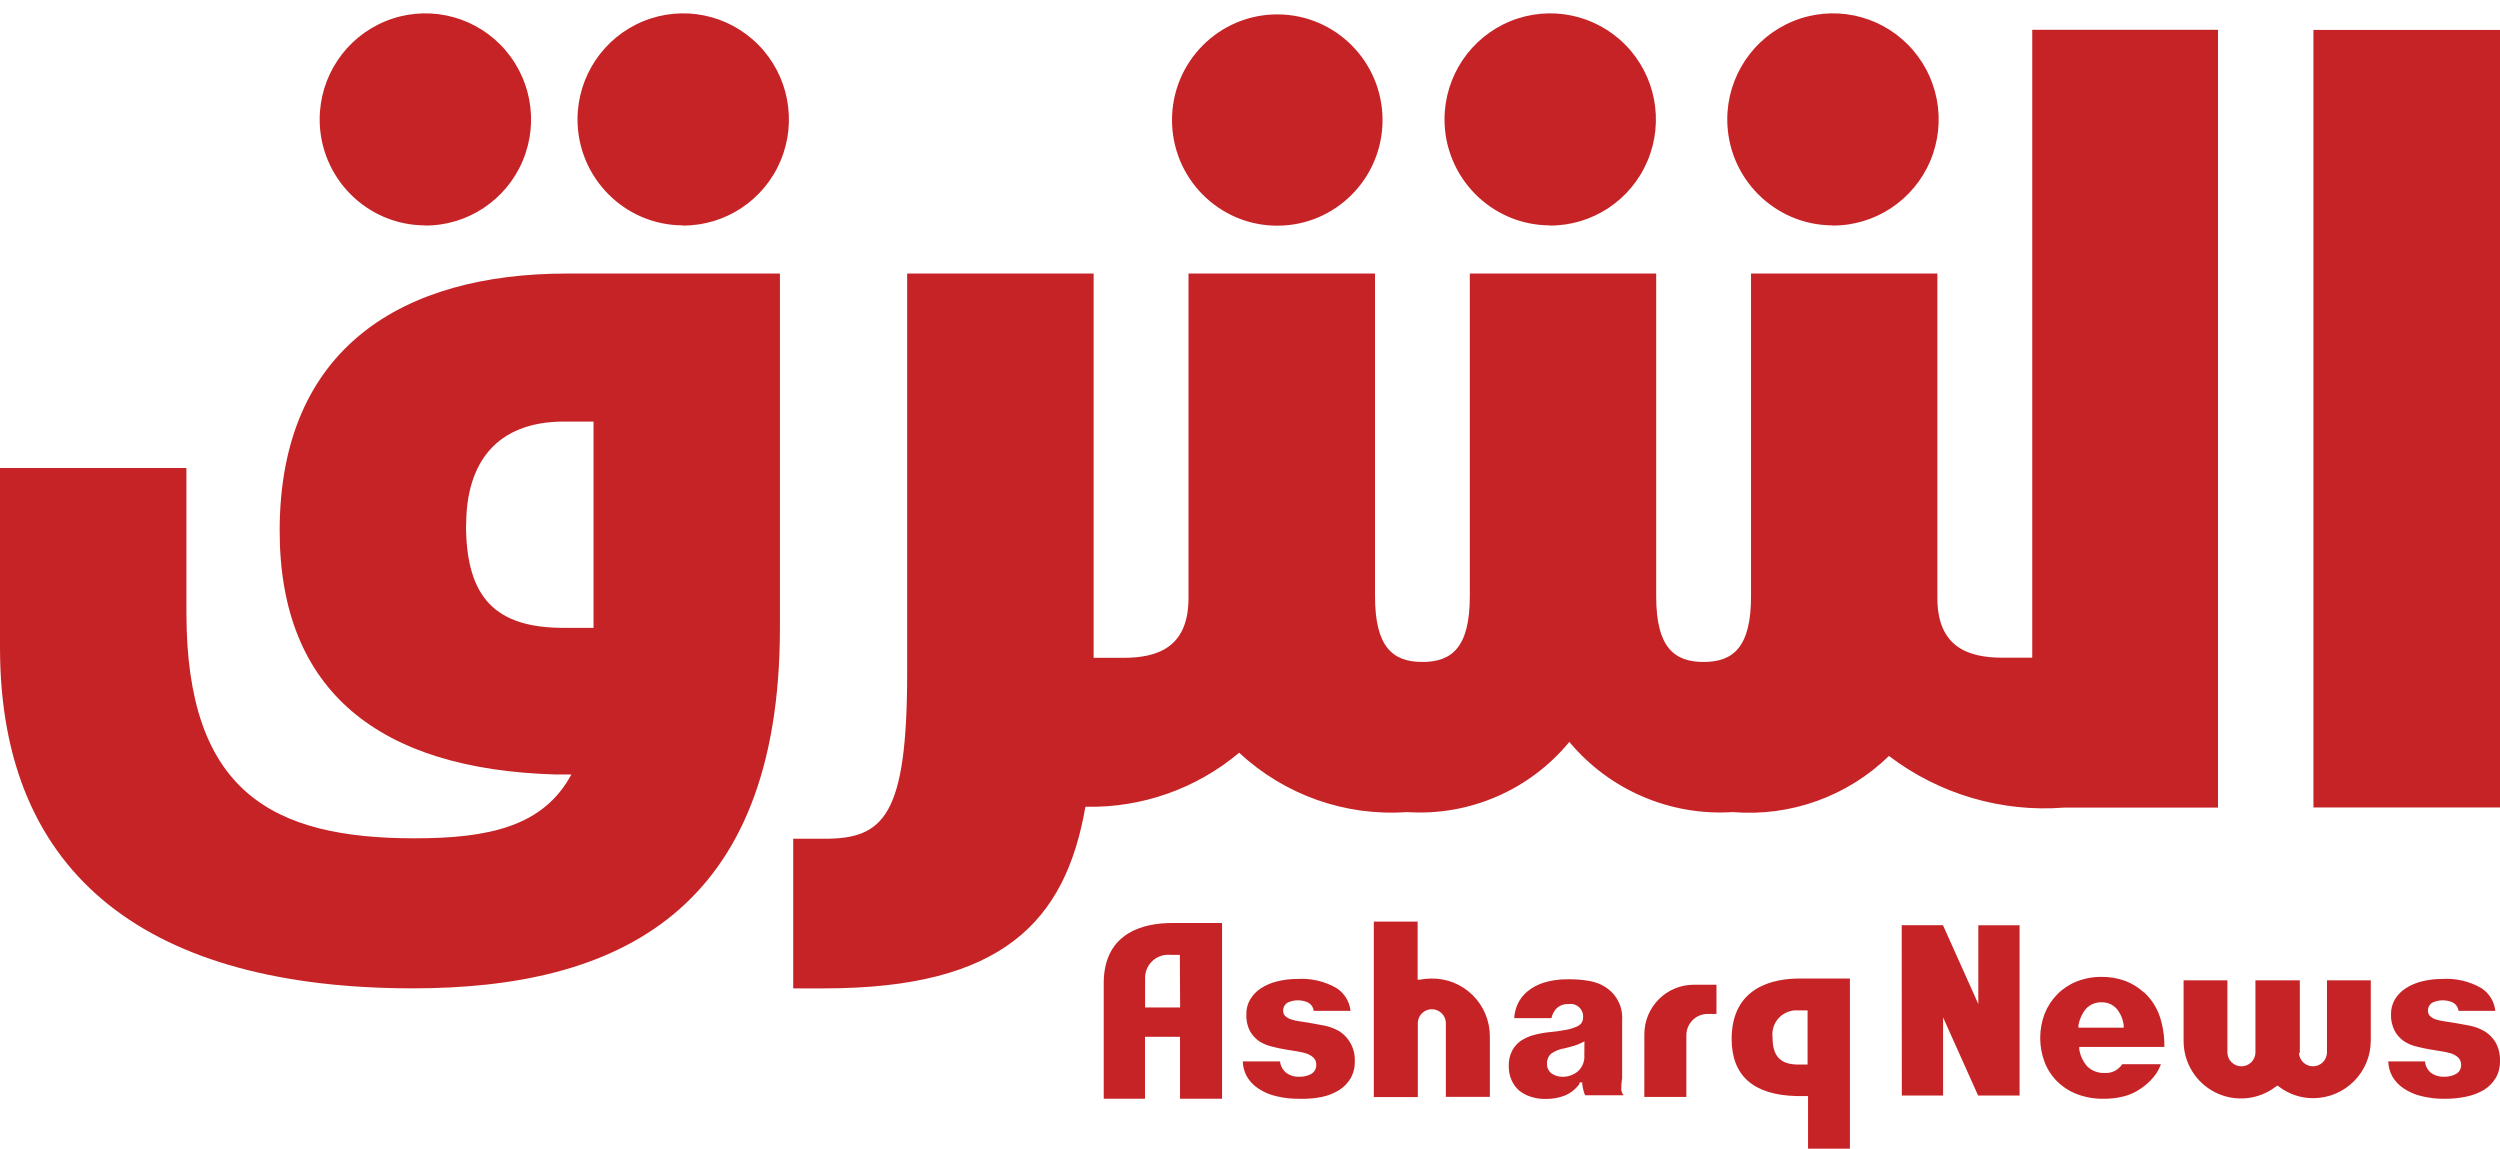
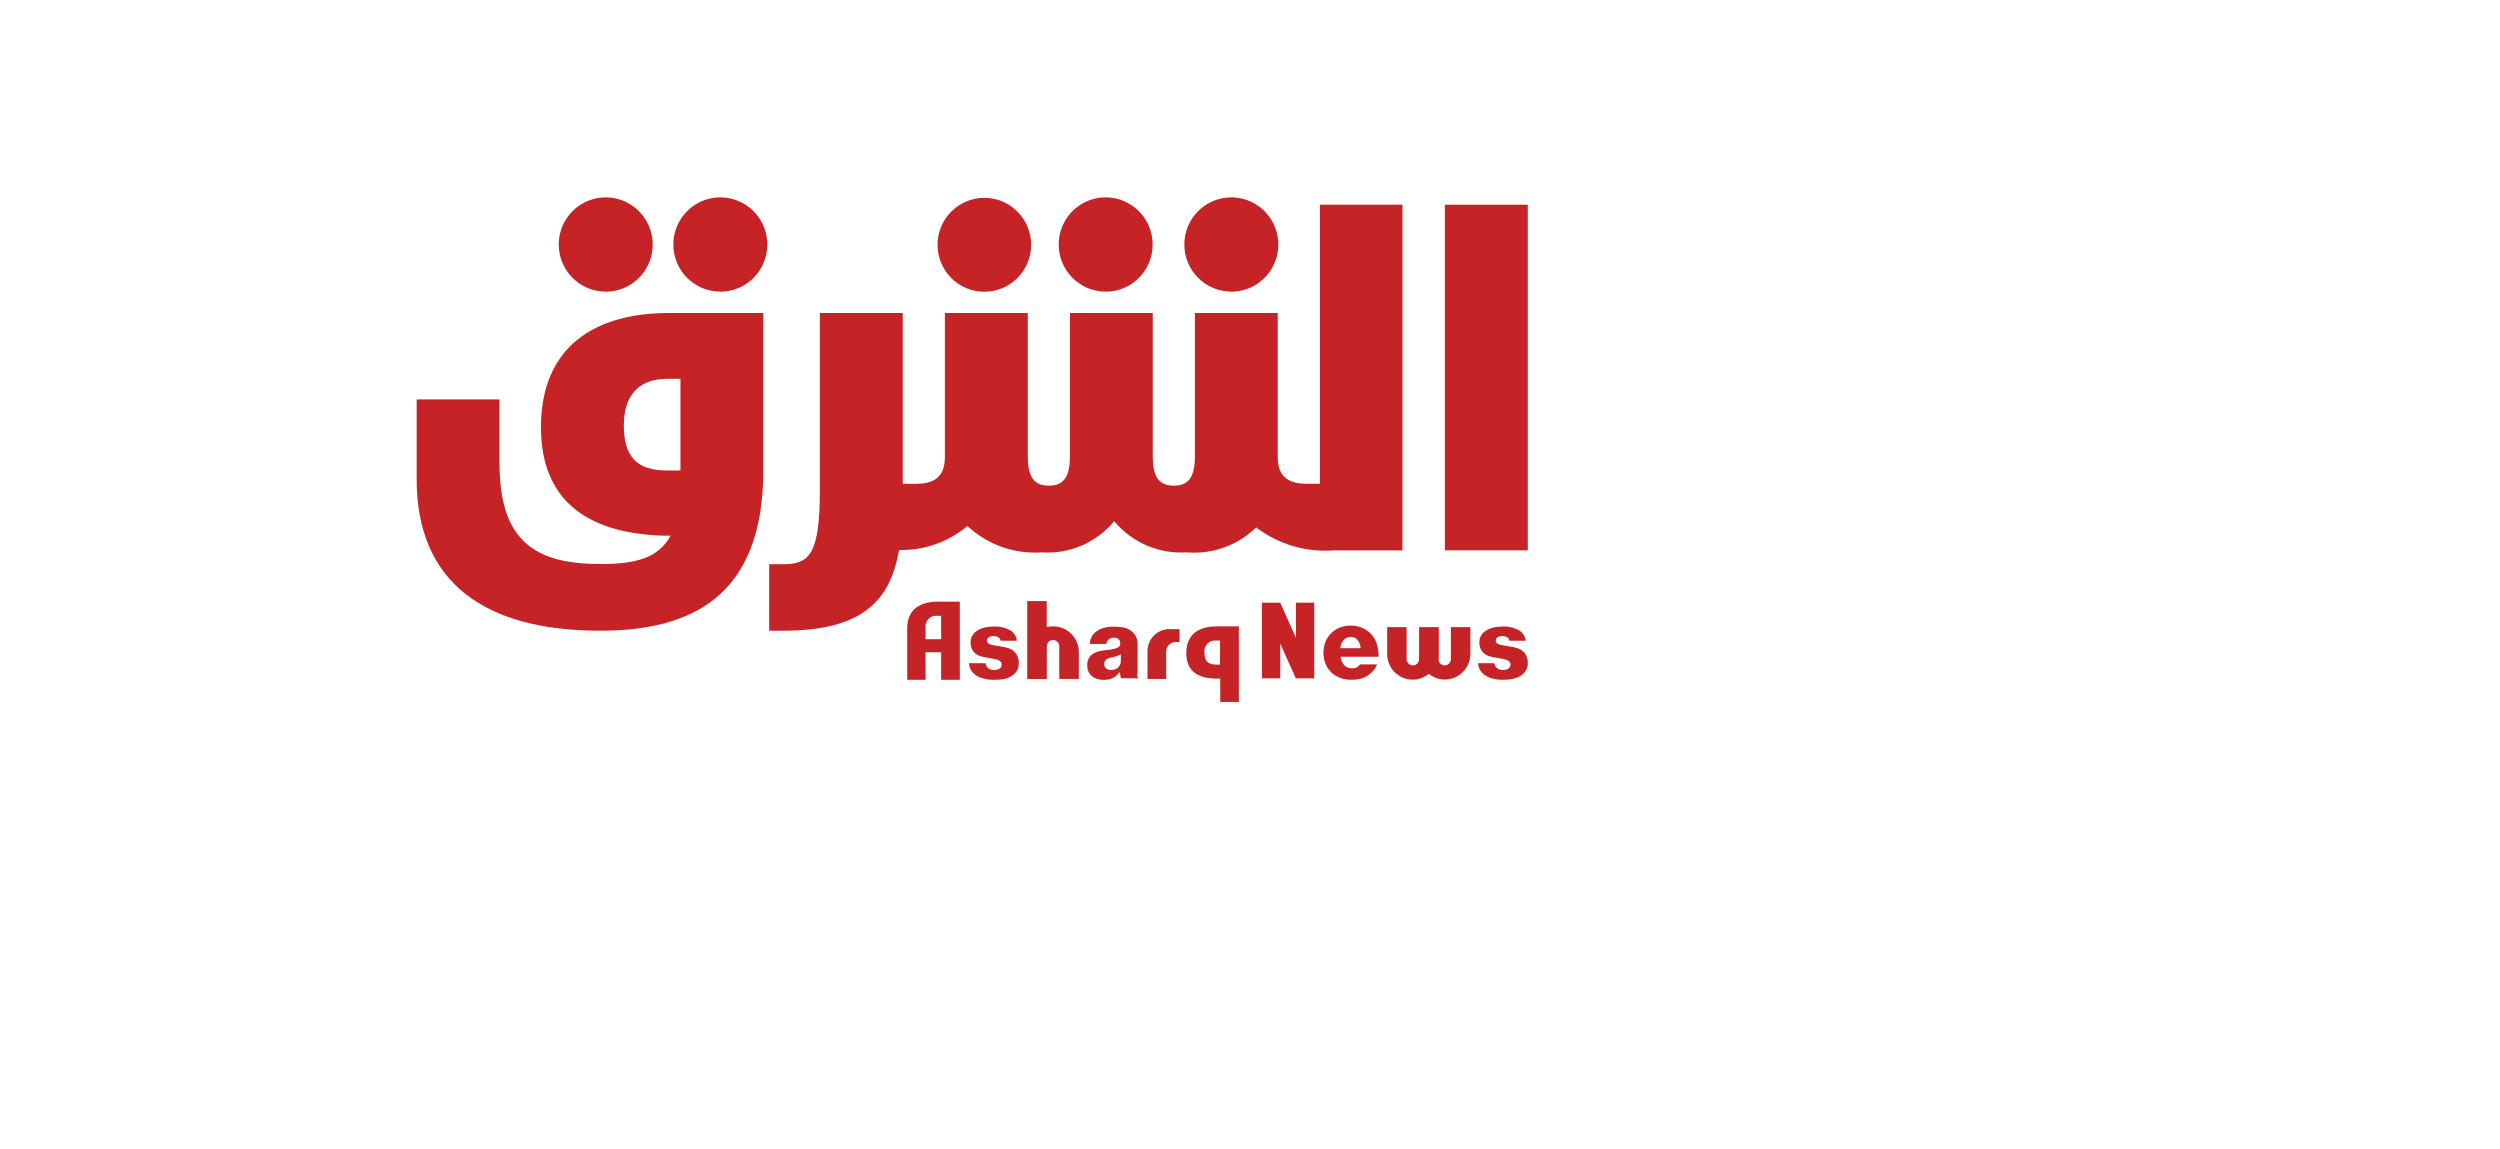
- <svg xmlns="http://www.w3.org/2000/svg" width="148px" height="68px" viewBox="-37. -17. 222. 102." version="1.1">
+ <svg xmlns="http://www.w3.org/2000/svg" width="148px" height="68px" viewBox="-55.5 -25.5 333 153" version="1.1">
  <g id="-" stroke="none" stroke-width="1" fill="none" fill-rule="evenodd">
    <g id="Components/desktop/statics/navigation-(large)-(TRIAL-1)" transform="translate(-1308, -62)">
      <g id="Clipart/logos/asharq/combo-(arabic,-english,-no-emblem)" transform="translate(1308, 62)">
        <g id="Clipart/logos/asharq/arabic">
          <rect id="spacer" x="0" y="0" width="148" height="57.093" />
          <path d="M131.306,1.763 L131.306,47.81 L122.201,47.81 C118.487,48.099 114.796,47.012 111.827,44.753 C109.364,47.149 105.991,48.36 102.573,48.075 C98.875,48.314 95.285,46.772 92.904,43.922 C90.551,46.777 86.974,48.323 83.291,48.075 C79.639,48.335 76.042,47.062 73.36,44.56 C70.813,46.7 67.577,47.837 64.256,47.759 C63.076,54.566 59.322,58.512 48.8,58.512 L46.958,58.512 L46.958,49.655 L48.804,49.655 C52.305,49.655 53.704,48.334 53.704,39.834 L53.704,16.194 L64.743,16.194 L64.743,38.943 L66.502,38.943 C68.532,38.943 70.359,38.328 70.359,35.403 L70.359,16.194 L81.401,16.194 L81.401,35.299 C81.401,38.307 82.453,39.188 84.207,39.188 C85.961,39.188 87.013,38.311 87.013,35.299 L87.013,16.194 L98.047,16.194 L98.047,35.316 C98.047,38.309 99.101,39.188 100.855,39.188 C102.609,39.188 103.661,38.311 103.661,35.299 L103.661,16.194 L114.692,16.194 L114.692,35.395 C114.692,38.324 116.538,38.935 118.55,38.935 L120.309,38.935 L120.309,1.763 L131.306,1.763 Z M46.171,16.194 L46.171,37.172 C46.171,53.989 36.538,58.51 24.445,58.51 C9.023,58.51 0,52.051 0,38.334 L0,27.704 L11.036,27.704 L11.036,36.263 C11.036,46.885 16.118,49.628 24.538,49.628 C28.934,49.628 32.171,48.931 33.825,45.848 L32.857,45.848 C22.518,45.544 16.556,40.975 16.556,31.423 C16.556,20.53 23.915,16.194 33.559,16.194 L46.171,16.194 Z M148,1.771 L148,47.802 L136.956,47.802 L136.956,1.771 L148,1.771 Z M35.137,24.957 L33.391,24.957 C29.356,24.957 27.598,27.437 27.598,31.071 L27.588,31.056 C27.588,35.405 29.346,37.17 33.381,37.17 L35.137,37.17 L35.137,24.957 Z M75.614,0.852 C79.054,0.852 81.843,3.65 81.846,7.102 C81.848,10.555 79.062,13.356 75.622,13.361 L75.606,13.361 C72.166,13.356 69.381,10.555 69.383,7.102 C69.385,3.65 72.174,0.852 75.614,0.852 Z M106.131,1.263 C108.474,0.296 111.167,0.842 112.952,2.646 C114.737,4.45 115.262,7.156 114.283,9.5 C113.303,11.845 111.012,13.366 108.479,13.353 L108.479,13.343 C105.036,13.325 102.254,10.518 102.254,7.062 C102.258,4.519 103.789,2.23 106.131,1.263 Z M89.394,1.262 C91.738,0.296 94.431,0.843 96.216,2.649 C98,4.454 98.523,7.162 97.541,9.506 C96.559,11.851 94.266,13.369 91.732,13.353 L91.732,13.343 C88.292,13.32 85.515,10.515 85.515,7.062 C85.519,4.518 87.051,2.229 89.394,1.262 Z M38.068,1.262 C40.412,0.296 43.105,0.843 44.89,2.649 C46.674,4.454 47.197,7.162 46.215,9.506 C45.233,11.851 42.94,13.369 40.406,13.353 L40.406,13.343 C36.966,13.32 34.189,10.515 34.189,7.062 C34.193,4.518 35.725,2.229 38.068,1.262 Z M22.802,1.263 C25.144,0.296 27.837,0.842 29.622,2.646 C31.407,4.45 31.932,7.156 30.953,9.5 C29.973,11.845 27.682,13.366 25.149,13.353 L25.149,13.343 C21.706,13.325 18.924,10.518 18.924,7.062 C18.928,4.519 20.459,2.23 22.802,1.263 Z" id="Combined-Shape" fill="#C62326" />
        </g>
        <g id="Clipart/logos/asharq/english" transform="translate(65.34043, 54.55814)">
          <rect id="spacer" x="0" y="0" width="82.66" height="13.442" />
          <path d="M44.174,3.371 L44.174,13.442 L41.696,13.442 L41.696,10.329 L41.025,10.329 C38.468,10.27 37.173,9.13 37.173,6.95 C37.173,3.836 39.695,3.371 41.189,3.371 L44.174,3.371 Z M27.466,3.416 C27.905,3.406 28.344,3.441 28.777,3.52 C29.094,3.576 29.398,3.691 29.672,3.86 C30.352,4.277 30.744,5.036 30.69,5.832 L30.69,9.295 L30.686,9.282 C30.65,9.51 30.633,9.74 30.637,9.971 C30.659,10.084 30.707,10.191 30.778,10.283 L28.512,10.283 C28.465,10.219 28.433,10.145 28.42,10.067 C28.379,9.922 28.349,9.775 28.329,9.627 L28.329,9.523 L28.162,9.523 L28.162,9.612 C27.95,9.906 27.663,10.138 27.331,10.285 C26.962,10.432 26.567,10.506 26.169,10.5 C25.868,10.506 25.568,10.461 25.282,10.368 C25.031,10.292 24.797,10.168 24.594,10.003 C24.401,9.835 24.248,9.627 24.146,9.392 C24.031,9.131 23.974,8.847 23.979,8.561 C23.966,8.249 24.032,7.938 24.17,7.657 C24.29,7.423 24.464,7.222 24.677,7.068 C24.911,6.911 25.169,6.793 25.44,6.72 C25.75,6.635 26.067,6.576 26.387,6.545 C26.693,6.52 26.997,6.478 27.299,6.42 C27.508,6.389 27.713,6.333 27.909,6.253 C28.049,6.21 28.175,6.129 28.274,6.021 C28.344,5.919 28.38,5.797 28.378,5.673 C28.396,5.447 28.309,5.225 28.142,5.071 C27.975,4.917 27.747,4.848 27.523,4.885 C27.254,4.866 26.99,4.963 26.796,5.149 C26.65,5.308 26.549,5.503 26.505,5.714 L24.3,5.714 C24.317,5.427 24.386,5.145 24.504,4.883 C24.641,4.59 24.842,4.331 25.092,4.127 C25.382,3.892 25.714,3.716 26.071,3.607 C26.524,3.474 26.994,3.409 27.466,3.416 Z M11.448,3.396 C12.262,3.342 13.073,3.53 13.781,3.935 C14.247,4.236 14.553,4.732 14.611,5.284 L12.433,5.284 C12.406,5.07 12.276,4.884 12.085,4.785 C11.71,4.619 11.282,4.619 10.907,4.785 C10.724,4.883 10.614,5.077 10.624,5.284 C10.618,5.412 10.673,5.535 10.772,5.616 C10.875,5.7 10.993,5.762 11.12,5.799 C11.272,5.846 11.427,5.881 11.584,5.903 L12.14,5.987 L13.087,6.162 C13.396,6.227 13.693,6.342 13.966,6.502 C14.233,6.679 14.452,6.914 14.605,7.19 C14.792,7.521 14.881,7.899 14.862,8.278 C14.872,8.629 14.786,8.977 14.613,9.282 C14.444,9.565 14.211,9.803 13.933,9.979 C13.611,10.175 13.257,10.313 12.887,10.386 C12.455,10.47 12.016,10.505 11.576,10.49 C11.112,10.496 10.649,10.444 10.198,10.333 C9.822,10.246 9.465,10.091 9.144,9.877 C8.863,9.692 8.63,9.443 8.464,9.15 C8.32,8.881 8.241,8.583 8.232,8.278 L10.436,8.278 C10.463,8.524 10.578,8.751 10.76,8.918 C10.994,9.107 11.29,9.201 11.59,9.183 C11.827,9.192 12.062,9.137 12.27,9.026 C12.473,8.916 12.594,8.7 12.582,8.47 C12.588,8.306 12.521,8.147 12.399,8.038 C12.28,7.934 12.141,7.855 11.991,7.806 C11.812,7.752 11.629,7.71 11.444,7.681 L10.797,7.577 C10.517,7.533 10.24,7.475 9.966,7.402 C9.693,7.339 9.432,7.229 9.195,7.078 C8.969,6.918 8.782,6.709 8.647,6.467 C8.496,6.161 8.426,5.821 8.443,5.479 C8.437,5.17 8.518,4.865 8.676,4.599 C8.835,4.334 9.054,4.11 9.315,3.944 C9.61,3.753 9.936,3.616 10.278,3.536 C10.661,3.442 11.054,3.395 11.448,3.396 Z M79.22,3.396 C80.033,3.342 80.845,3.53 81.552,3.935 C82.019,4.236 82.324,4.732 82.383,5.284 L80.205,5.284 C80.178,5.07 80.048,4.884 79.857,4.785 C79.481,4.619 79.054,4.619 78.678,4.785 C78.496,4.883 78.386,5.077 78.395,5.284 C78.39,5.412 78.445,5.535 78.544,5.616 C78.643,5.7 78.759,5.762 78.884,5.799 C79.039,5.845 79.196,5.88 79.356,5.903 L79.912,5.987 L80.883,6.162 C81.192,6.229 81.489,6.343 81.762,6.502 C82.025,6.666 82.244,6.891 82.401,7.158 C82.585,7.494 82.674,7.87 82.658,8.25 C82.668,8.601 82.583,8.948 82.409,9.254 C82.24,9.536 82.008,9.775 81.73,9.951 C81.406,10.145 81.053,10.283 80.683,10.358 C80.258,10.45 79.824,10.494 79.389,10.49 C78.925,10.496 78.462,10.444 78.011,10.333 C77.635,10.246 77.277,10.091 76.956,9.877 C76.675,9.692 76.442,9.443 76.276,9.15 C76.133,8.881 76.053,8.583 76.044,8.278 L78.216,8.278 C78.239,8.522 78.349,8.75 78.528,8.918 C78.763,9.105 79.058,9.2 79.358,9.183 C79.597,9.192 79.835,9.138 80.046,9.026 C80.248,8.916 80.37,8.7 80.358,8.47 C80.361,8.306 80.294,8.149 80.174,8.038 C80.056,7.934 79.917,7.855 79.767,7.806 C79.585,7.751 79.4,7.709 79.212,7.681 L78.572,7.577 C78.293,7.533 78.016,7.475 77.742,7.402 C77.467,7.342 77.206,7.233 76.97,7.078 C76.742,6.921 76.555,6.711 76.423,6.467 C76.268,6.162 76.193,5.822 76.207,5.479 C76.204,5.171 76.284,4.867 76.439,4.599 C76.602,4.334 76.823,4.11 77.086,3.944 C77.382,3.753 77.707,3.616 78.049,3.536 C78.432,3.442 78.825,3.395 79.22,3.396 Z M59.06,3.273 C59.545,3.266 60.028,3.348 60.484,3.514 C60.885,3.67 61.253,3.897 61.571,4.186 L61.59,4.19 C62.018,4.584 62.34,5.081 62.524,5.634 C62.712,6.21 62.801,6.813 62.789,7.419 L57.751,7.419 L57.751,7.561 C57.809,7.94 57.976,8.294 58.231,8.58 C58.504,8.84 58.872,8.977 59.249,8.961 C59.667,8.993 60.068,8.794 60.295,8.441 L62.585,8.441 C62.493,8.705 62.355,8.952 62.178,9.168 C61.945,9.462 61.664,9.715 61.348,9.916 C61.046,10.123 60.708,10.272 60.352,10.356 C59.964,10.45 59.565,10.495 59.165,10.488 C58.645,10.495 58.127,10.406 57.639,10.223 C57.199,10.058 56.797,9.804 56.46,9.476 C56.131,9.153 55.873,8.765 55.705,8.335 C55.351,7.404 55.351,6.376 55.705,5.445 C55.876,5.019 56.13,4.631 56.452,4.304 C56.775,3.976 57.164,3.718 57.592,3.548 C58.059,3.362 58.557,3.269 59.06,3.273 Z M7.006,0.084 L7.006,10.488 L4.517,10.488 L4.517,6.822 L2.443,6.822 L2.443,10.488 L0,10.488 L0,3.579 C0.041,0.532 2.54,0.084 4.043,0.084 L7.006,0.084 Z M66.522,3.479 L66.522,7.777 C66.544,8.22 66.909,8.567 67.351,8.567 C67.794,8.567 68.159,8.22 68.181,7.777 L68.181,3.479 L70.809,3.479 L70.809,7.777 L70.758,7.777 C70.78,8.22 71.145,8.567 71.587,8.567 C72.03,8.567 72.395,8.22 72.417,7.777 L72.417,3.479 L75.01,3.479 L75.01,7.048 C75.006,8.927 73.485,10.449 71.607,10.454 C70.865,10.457 70.143,10.212 69.557,9.757 L69.482,9.708 L69.406,9.757 C68.38,10.554 66.99,10.696 65.824,10.122 C64.659,9.547 63.923,8.358 63.929,7.058 L63.929,3.479 L66.522,3.479 Z M18.583,0 L18.583,3.438 L18.723,3.438 C18.944,3.395 19.169,3.373 19.395,3.371 C20.313,3.357 21.193,3.713 21.843,4.356 C22.494,4.999 22.859,5.876 22.859,6.791 L22.859,10.376 L20.254,10.376 L20.254,6.062 C20.269,5.756 20.114,5.466 19.851,5.308 C19.588,5.15 19.26,5.15 18.997,5.308 C18.734,5.466 18.58,5.756 18.595,6.062 L18.595,10.388 L15.989,10.388 L15.989,0 L18.583,0 Z M36.274,3.738 L36.274,5.465 L35.755,5.465 C35.058,5.465 34.492,6.031 34.492,6.728 L34.492,10.38 L32.003,10.38 L32.005,6.661 C32.01,5.048 33.315,3.742 34.926,3.738 L36.274,3.738 Z M49.684,0.214 L51.776,4.881 L51.776,0.216 L54.219,0.216 L54.219,10.299 L51.764,10.297 L49.69,5.671 L49.69,10.297 L47.247,10.297 L47.241,0.214 L49.684,0.214 Z M28.459,7.089 L28.276,7.18 C28.144,7.245 28.008,7.301 27.869,7.347 L27.313,7.496 C27.015,7.538 26.731,7.649 26.483,7.82 C26.321,7.969 26.233,8.181 26.242,8.4 C26.228,8.643 26.341,8.875 26.542,9.011 C26.728,9.129 26.944,9.19 27.164,9.187 C27.483,9.189 27.793,9.084 28.044,8.887 C28.333,8.641 28.485,8.27 28.451,7.891 L28.459,7.089 Z M41.12,5.257 C40.692,5.223 40.272,5.384 39.975,5.695 C39.679,6.006 39.539,6.434 39.594,6.86 C39.594,7.975 40.066,8.464 41.12,8.464 L41.668,8.464 L41.668,5.257 Z M59.086,4.779 C58.734,4.763 58.392,4.902 58.152,5.16 C57.92,5.439 57.765,5.774 57.704,6.131 L57.704,6.28 L60.381,6.28 L60.381,6.139 C60.341,5.775 60.194,5.431 59.957,5.151 C59.735,4.907 59.417,4.771 59.086,4.779 Z M3.959,1.97 C3.581,1.931 3.203,2.05 2.917,2.301 C2.63,2.551 2.461,2.909 2.449,3.29 L2.449,5.082 L4.523,5.082 L4.507,1.97 Z" id="Combined-Shape" fill="#C62326" />
        </g>
      </g>
    </g>
  </g>
</svg>
